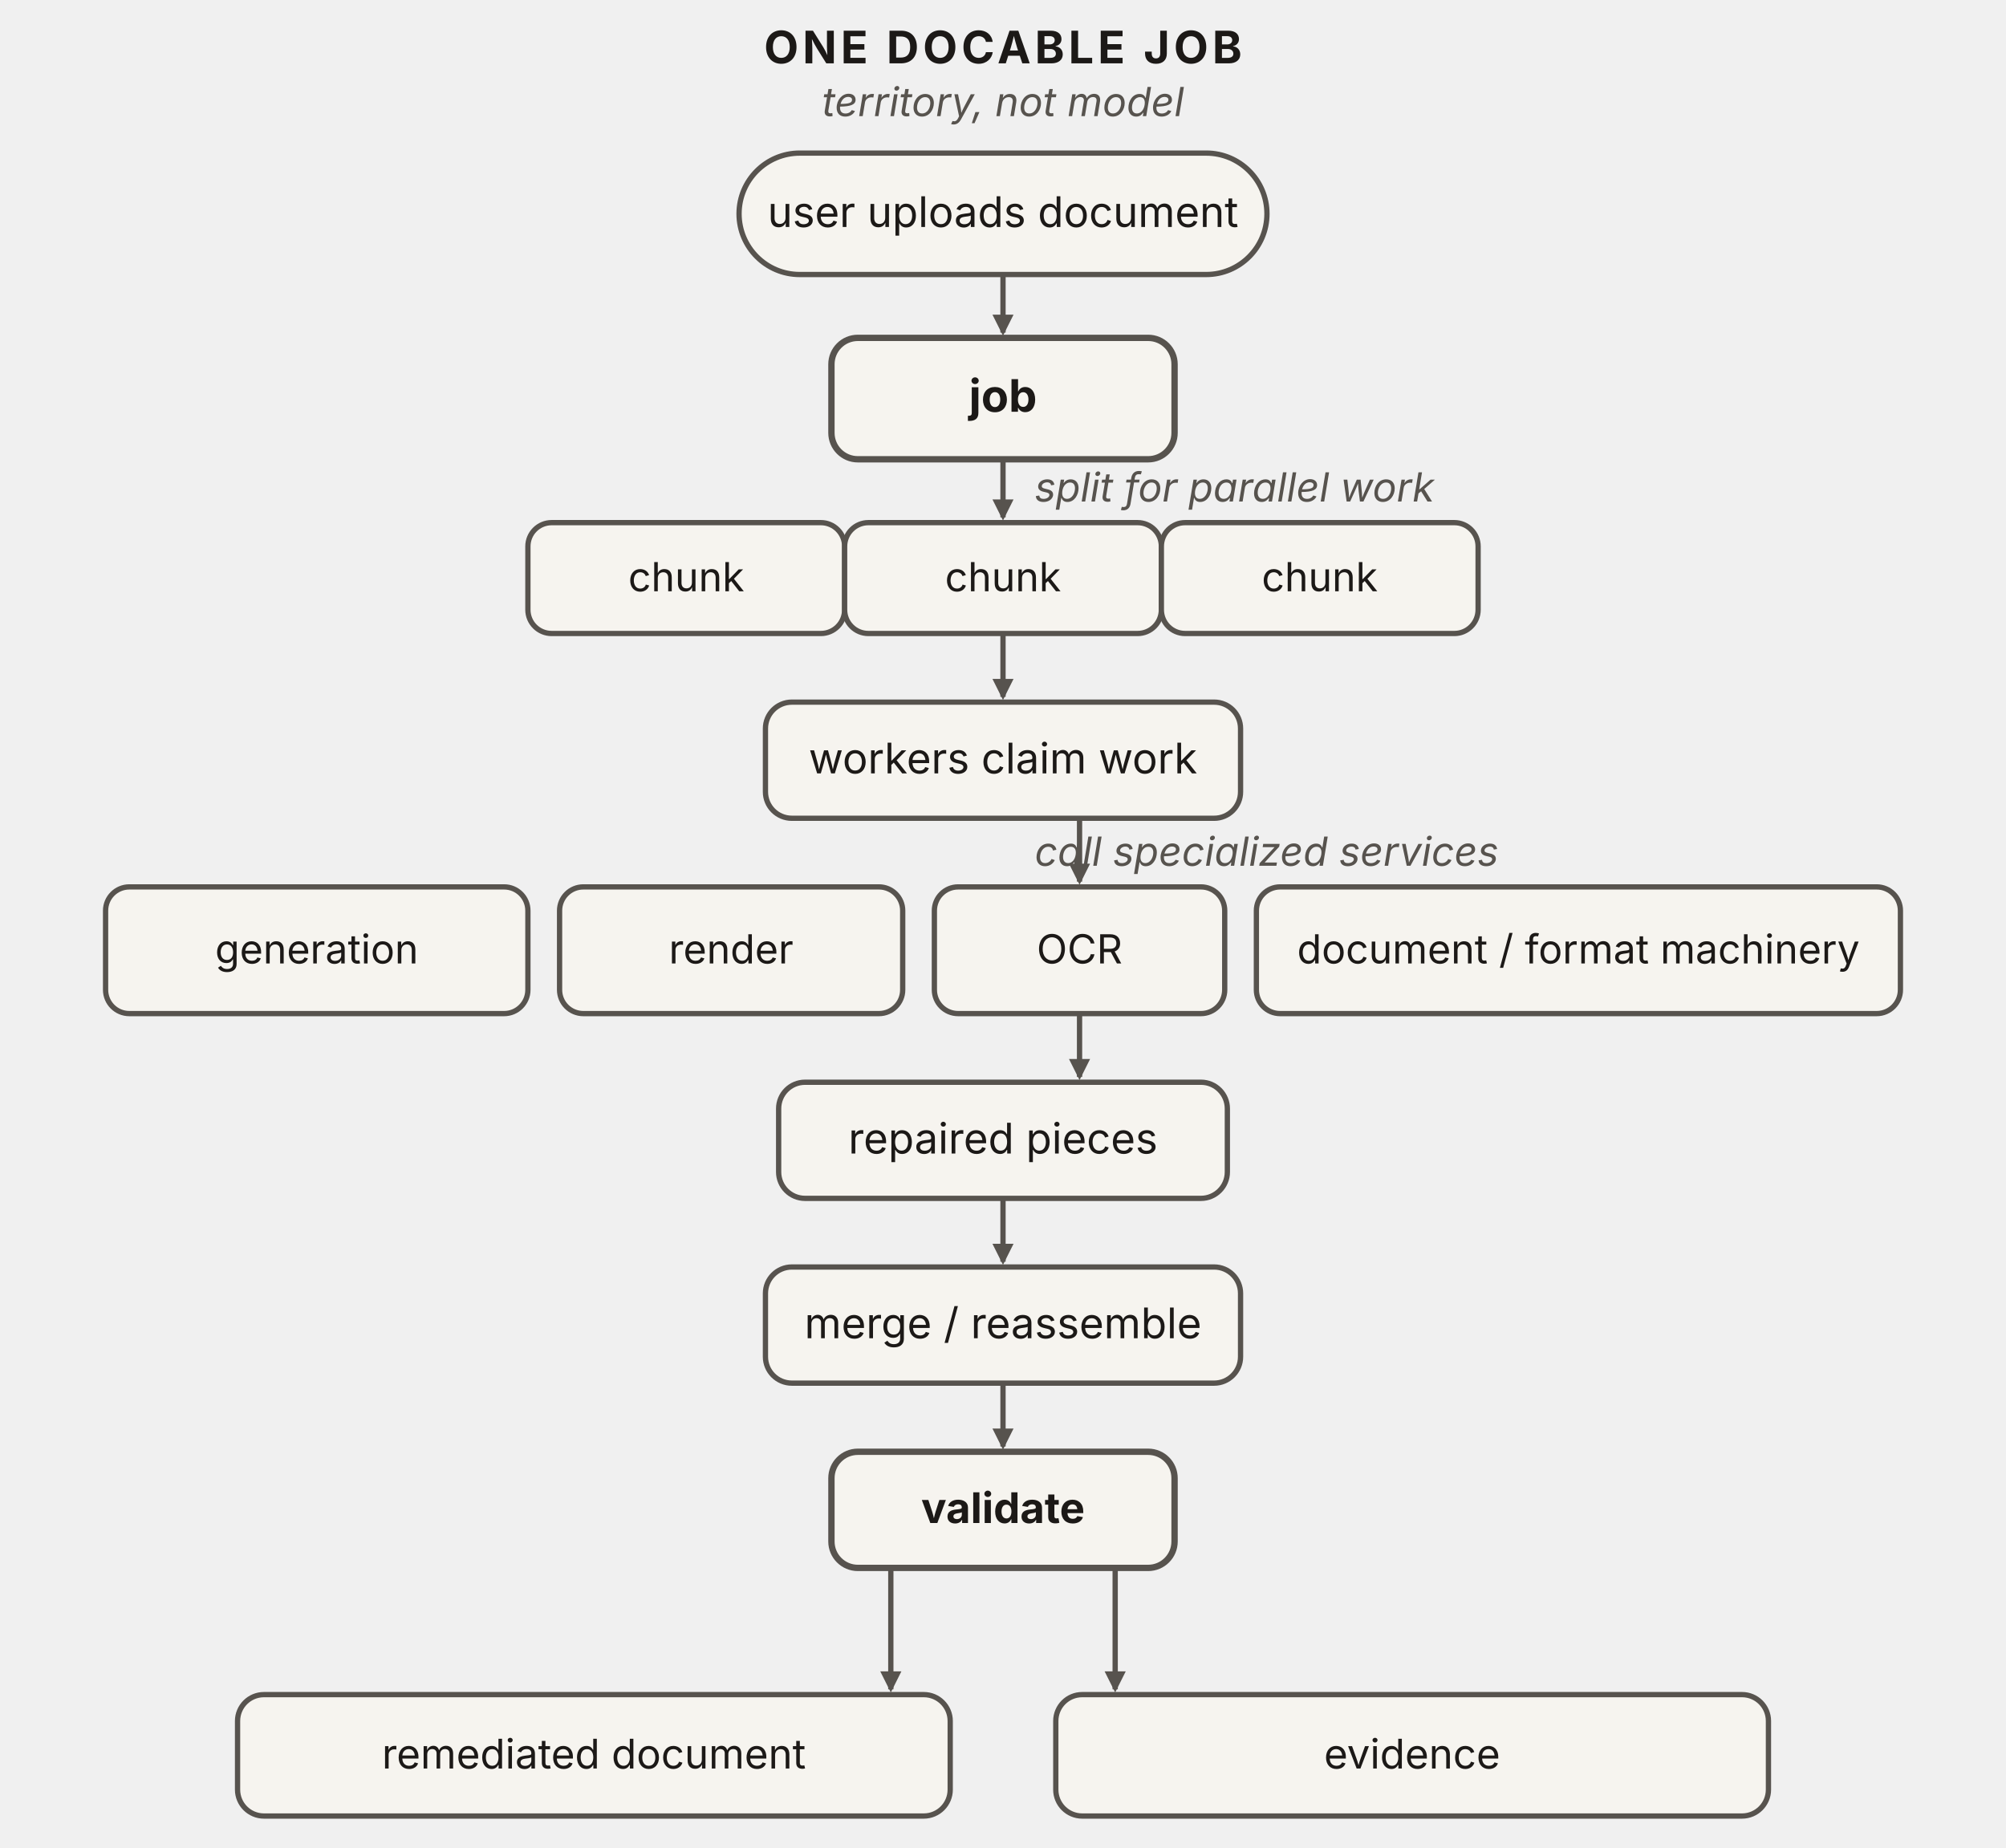
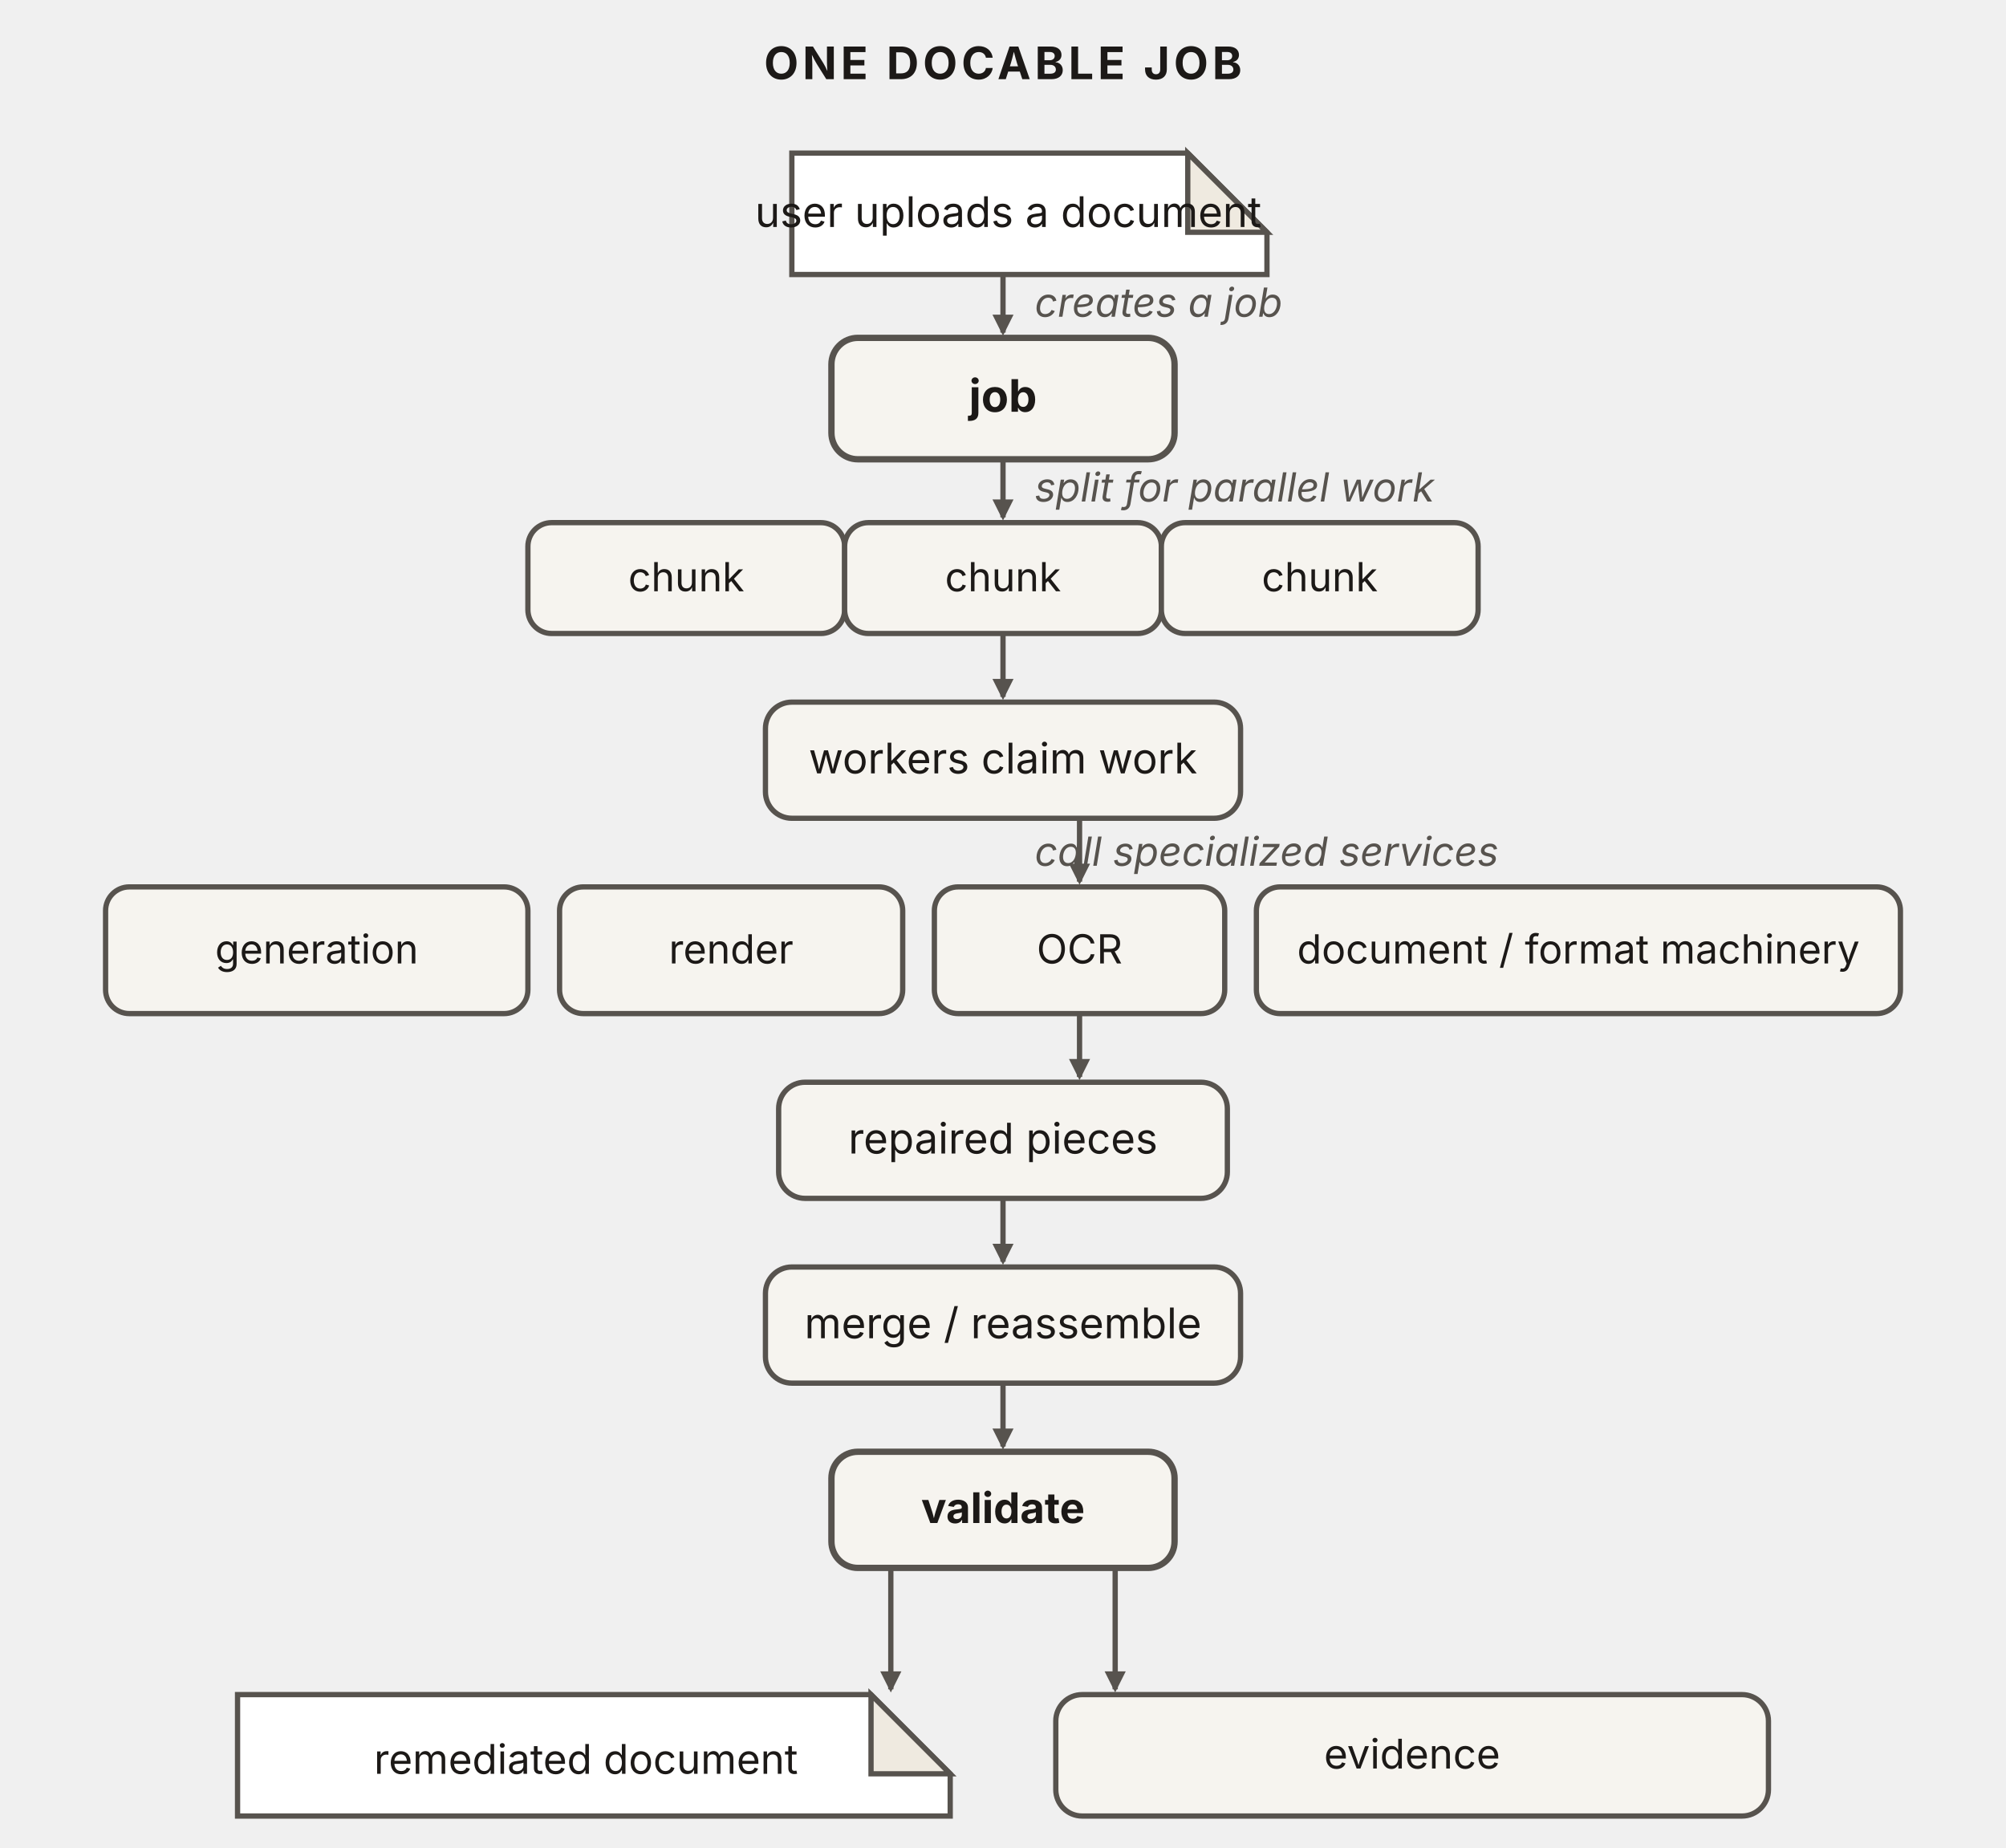
<svg xmlns="http://www.w3.org/2000/svg" viewBox="0 0 760 700" width="760" height="700" role="img" aria-labelledby="ojTitle ojDesc" font-family="'Source Sans 3', -apple-system, 'Segoe UI', sans-serif">
  <defs>
    <marker id="oj-k" viewBox="0 0 10 10" refX="8.5" refY="5" markerWidth="8" markerHeight="8" orient="auto" markerUnits="userSpaceOnUse">
      <path d="M0 0 L10 5 L0 10 z" fill="#57534e" />
    </marker>
  </defs>
-   <text x="380" y="24" text-anchor="middle" font-size="17" font-weight="700" letter-spacing="1.5" fill="#1c1917">ONE DOCABLE JOB</text>
-   <text x="380" y="44" text-anchor="middle" font-size="15.2" font-style="italic" fill="#57534e">territory, not model</text>
-   <rect id="upload" x="280" y="58" width="200" height="46" rx="23" fill="#f6f4ef" stroke="#57534e" stroke-width="2" />
-   <text x="380" y="86" text-anchor="middle" font-size="16" fill="#1c1917">user uploads document</text>
+   <text x="380" y="30" text-anchor="middle" font-size="17" font-weight="700" letter-spacing="1.5" fill="#1c1917">ONE DOCABLE JOB</text>
+   <path id="upload" d="M300,58 h150 l30,30 v16 h-180 z" fill="#ffffff" stroke="#57534e" stroke-width="2" />
+   <path d="M450,58 l30,30 h-30 z" fill="#efeae0" stroke="#57534e" stroke-width="2" />
+   <text x="382" y="86" text-anchor="middle" font-size="16" fill="#1c1917">user uploads a document</text>
  <line x1="380" y1="104" x2="380" y2="126" stroke="#57534e" stroke-width="2" marker-end="url(#oj-k)" />
+   <text x="392" y="120" font-size="15.2" font-style="italic" fill="#57534e">creates a job</text>
  <rect id="job" x="315" y="128" width="130" height="46" rx="10" fill="#f6f4ef" stroke="#57534e" stroke-width="2.4" />
  <text x="380" y="156" text-anchor="middle" font-size="17" font-weight="700" fill="#1c1917">job</text>
  <line x1="380" y1="174" x2="380" y2="196" stroke="#57534e" stroke-width="2" marker-end="url(#oj-k)" />
  <text x="392" y="190" font-size="15.2" font-style="italic" fill="#57534e">split for parallel work</text>
  <g fill="#f6f4ef" stroke="#57534e" stroke-width="2">
    <rect x="200" y="198" width="120" height="42" rx="9" />
    <rect id="chunk" x="320" y="198" width="120" height="42" rx="9" />
    <rect x="440" y="198" width="120" height="42" rx="9" />
  </g>
  <text x="260" y="224" text-anchor="middle" font-size="15.2" fill="#1c1917">chunk</text>
  <text x="380" y="224" text-anchor="middle" font-size="15.2" fill="#1c1917">chunk</text>
  <text x="500" y="224" text-anchor="middle" font-size="15.2" fill="#1c1917">chunk</text>
  <line x1="380" y1="240" x2="380" y2="264" stroke="#57534e" stroke-width="2" marker-end="url(#oj-k)" />
  <rect id="workers" x="290" y="266" width="180" height="44" rx="10" fill="#f6f4ef" stroke="#57534e" stroke-width="2" />
  <text x="380" y="293" text-anchor="middle" font-size="16" fill="#1c1917">workers claim work</text>
  <line x1="409" y1="310" x2="409" y2="334" stroke="#57534e" stroke-width="2" marker-end="url(#oj-k)" />
  <text x="392" y="328" font-size="15.2" font-style="italic" fill="#57534e">call specialized services</text>
  <g fill="#f6f4ef" stroke="#57534e" stroke-width="2">
    <rect x="40" y="336" width="160" height="48" rx="9" />
    <rect x="212" y="336" width="130" height="48" rx="9" />
    <rect id="ocr" x="354" y="336" width="110" height="48" rx="9" />
    <rect x="476" y="336" width="244" height="48" rx="9" />
  </g>
  <text x="120" y="365" text-anchor="middle" font-size="15.2" fill="#1c1917">generation</text>
  <text x="277" y="365" text-anchor="middle" font-size="15.2" fill="#1c1917">render</text>
  <text x="409" y="365" text-anchor="middle" font-size="15.2" fill="#1c1917">OCR</text>
  <text x="598" y="365" text-anchor="middle" font-size="15.2" fill="#1c1917">document / format machinery</text>
  <line x1="409" y1="384" x2="409" y2="408" stroke="#57534e" stroke-width="2" marker-end="url(#oj-k)" />
  <rect id="repaired" x="295" y="410" width="170" height="44" rx="10" fill="#f6f4ef" stroke="#57534e" stroke-width="2" />
  <text x="380" y="437" text-anchor="middle" font-size="16" fill="#1c1917">repaired pieces</text>
  <line x1="380" y1="454" x2="380" y2="478" stroke="#57534e" stroke-width="2" marker-end="url(#oj-k)" />
  <rect id="merge" x="290" y="480" width="180" height="44" rx="10" fill="#f6f4ef" stroke="#57534e" stroke-width="2" />
  <text x="380" y="507" text-anchor="middle" font-size="16" fill="#1c1917">merge / reassemble</text>
  <line x1="380" y1="524" x2="380" y2="548" stroke="#57534e" stroke-width="2" marker-end="url(#oj-k)" />
  <rect id="validate" x="315" y="550" width="130" height="44" rx="10" fill="#f6f4ef" stroke="#57534e" stroke-width="2.4" />
  <text x="380" y="577" text-anchor="middle" font-size="16" font-weight="700" fill="#1c1917">validate</text>
  <g fill="none" stroke="#57534e" stroke-width="2" marker-end="url(#oj-k)">
    <path d="M337.5,594 L337.5,640" />
    <path d="M422.5,594 L422.5,640" />
  </g>
-   <rect id="remediated" x="90" y="642" width="270" height="46" rx="10" fill="#f6f4ef" stroke="#57534e" stroke-width="2" />
-   <text x="225" y="670" text-anchor="middle" font-size="15.5" fill="#1c1917">remediated document</text>
+   <path id="remediated" d="M90,642 h240 l30,30 v16 h-270 z" fill="#ffffff" stroke="#57534e" stroke-width="2" />
+   <path d="M330,642 l30,30 h-30 z" fill="#efeae0" stroke="#57534e" stroke-width="2" />
+   <text x="222" y="672" text-anchor="middle" font-size="15.5" fill="#1c1917">remediated document</text>
  <rect id="evidence" x="400" y="642" width="270" height="46" rx="10" fill="#f6f4ef" stroke="#57534e" stroke-width="2" />
  <text x="535" y="670" text-anchor="middle" font-size="15.5" fill="#1c1917">evidence</text>
</svg>
